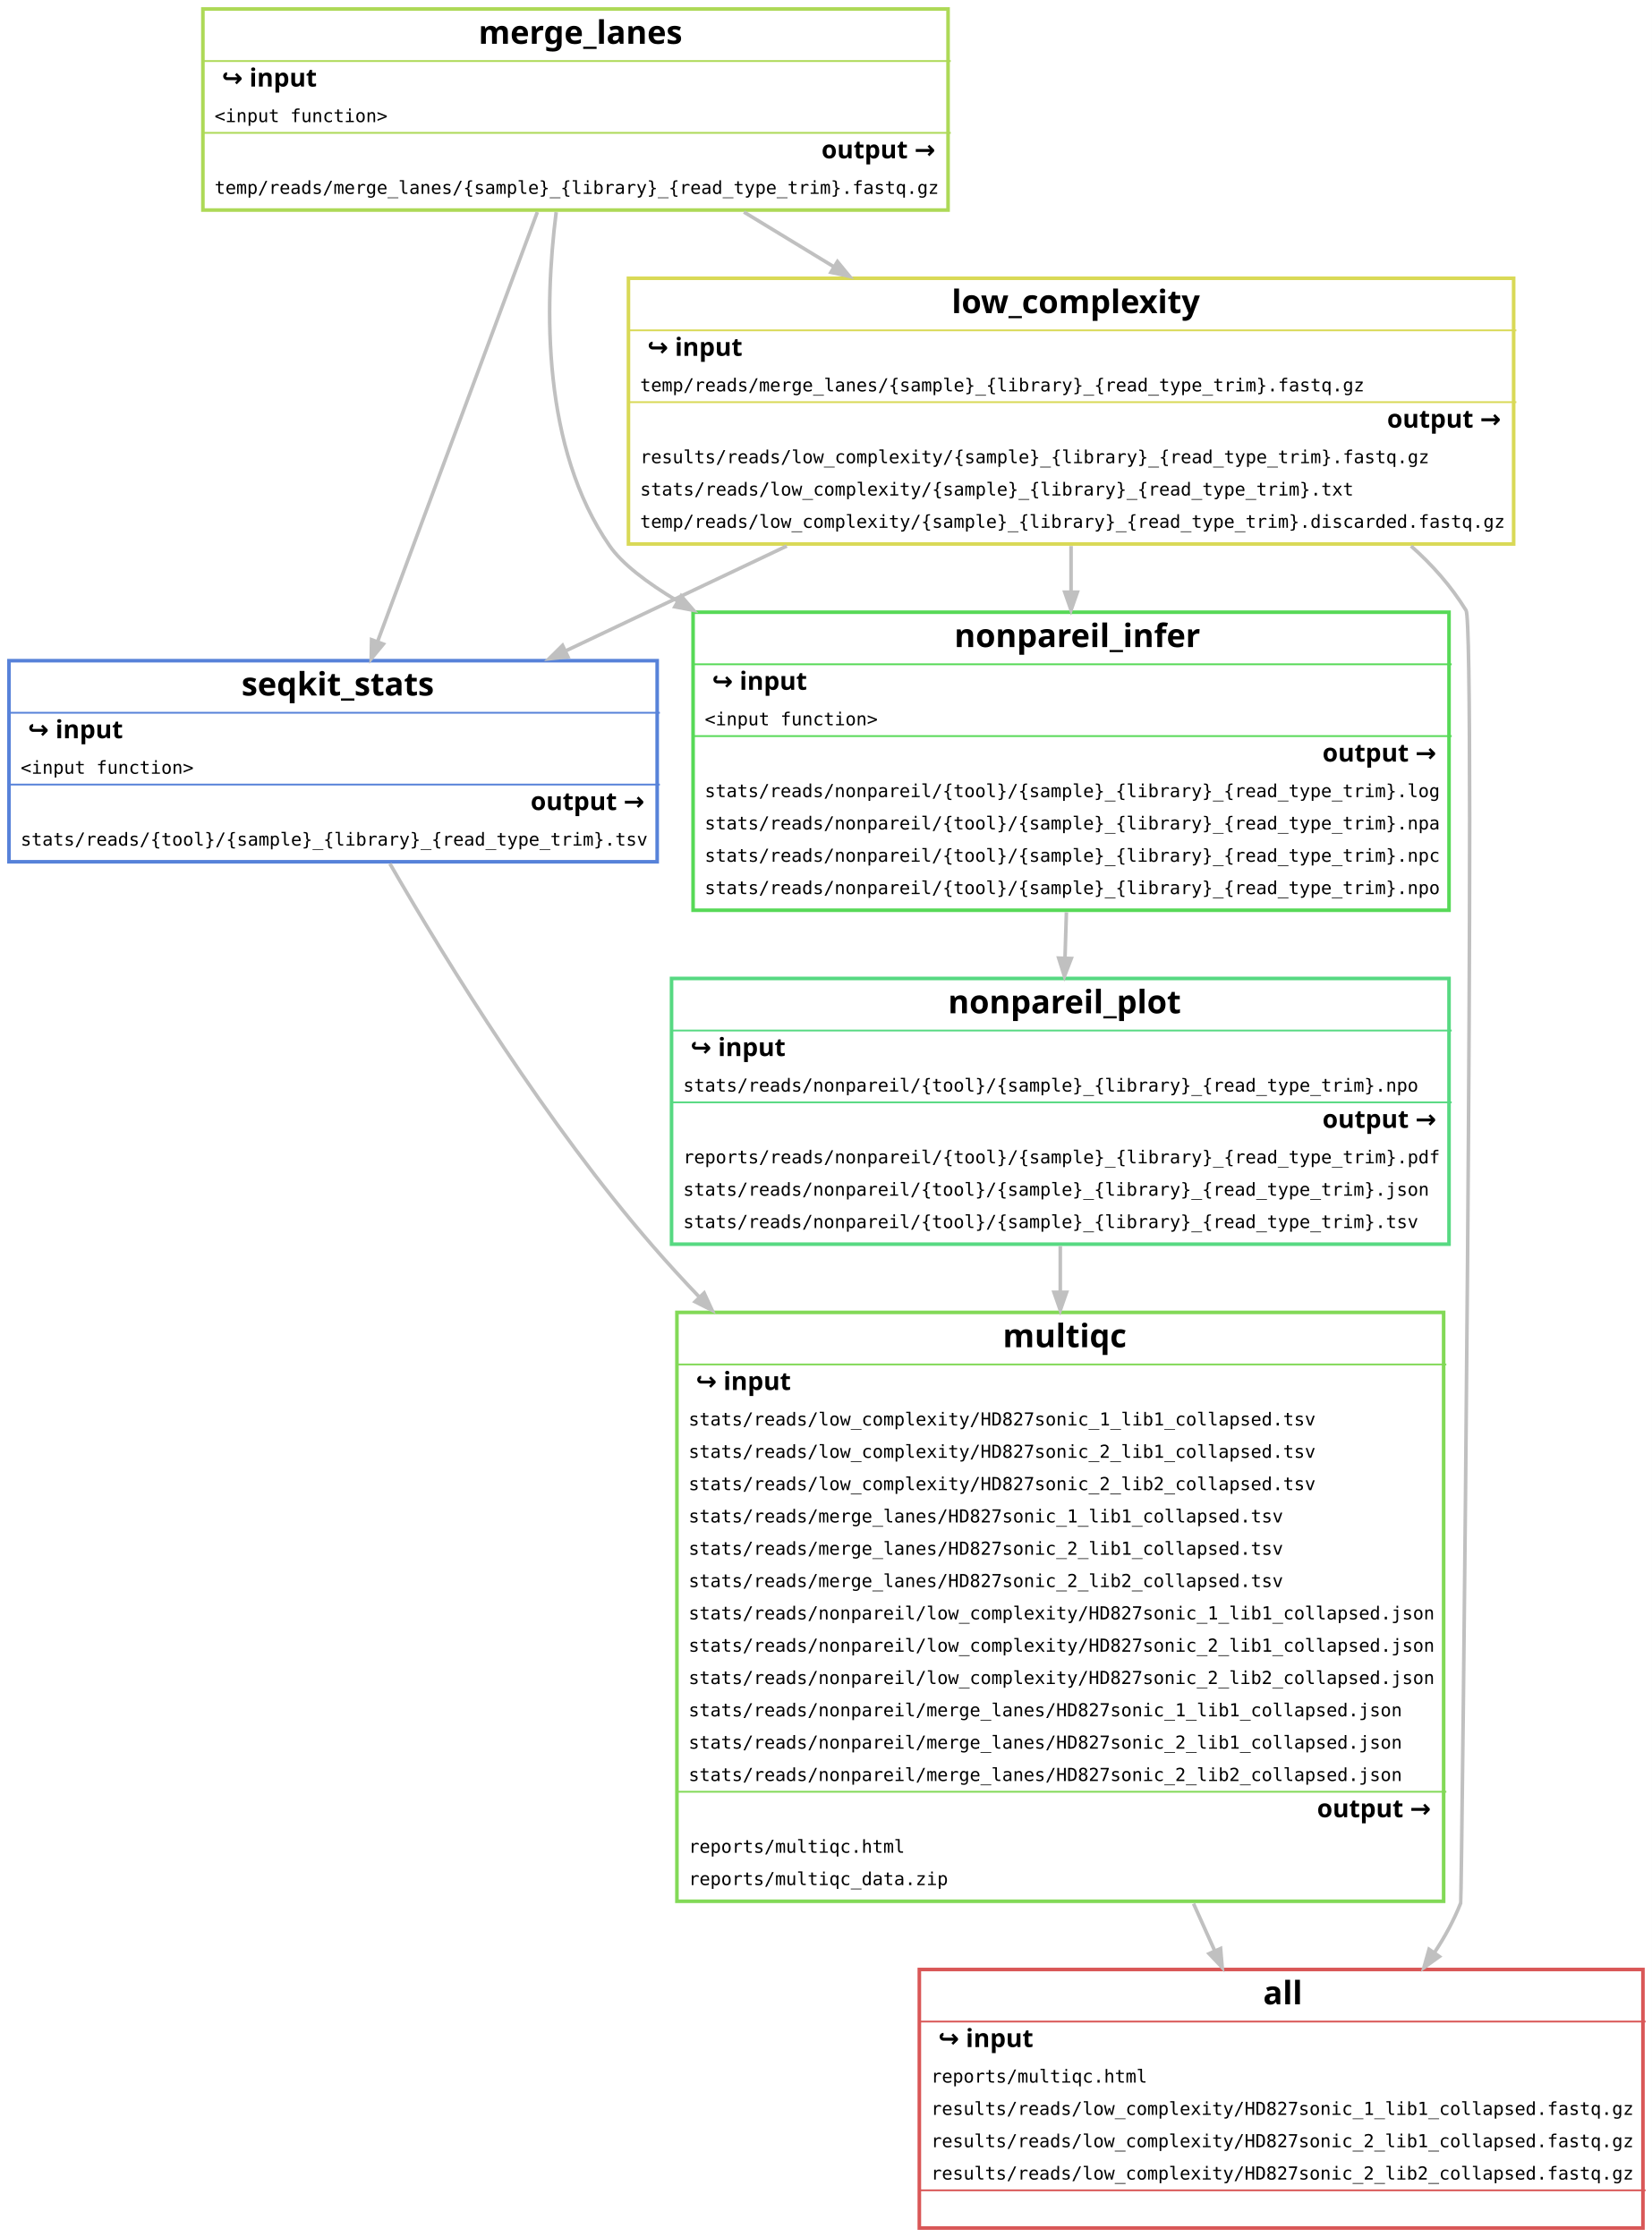
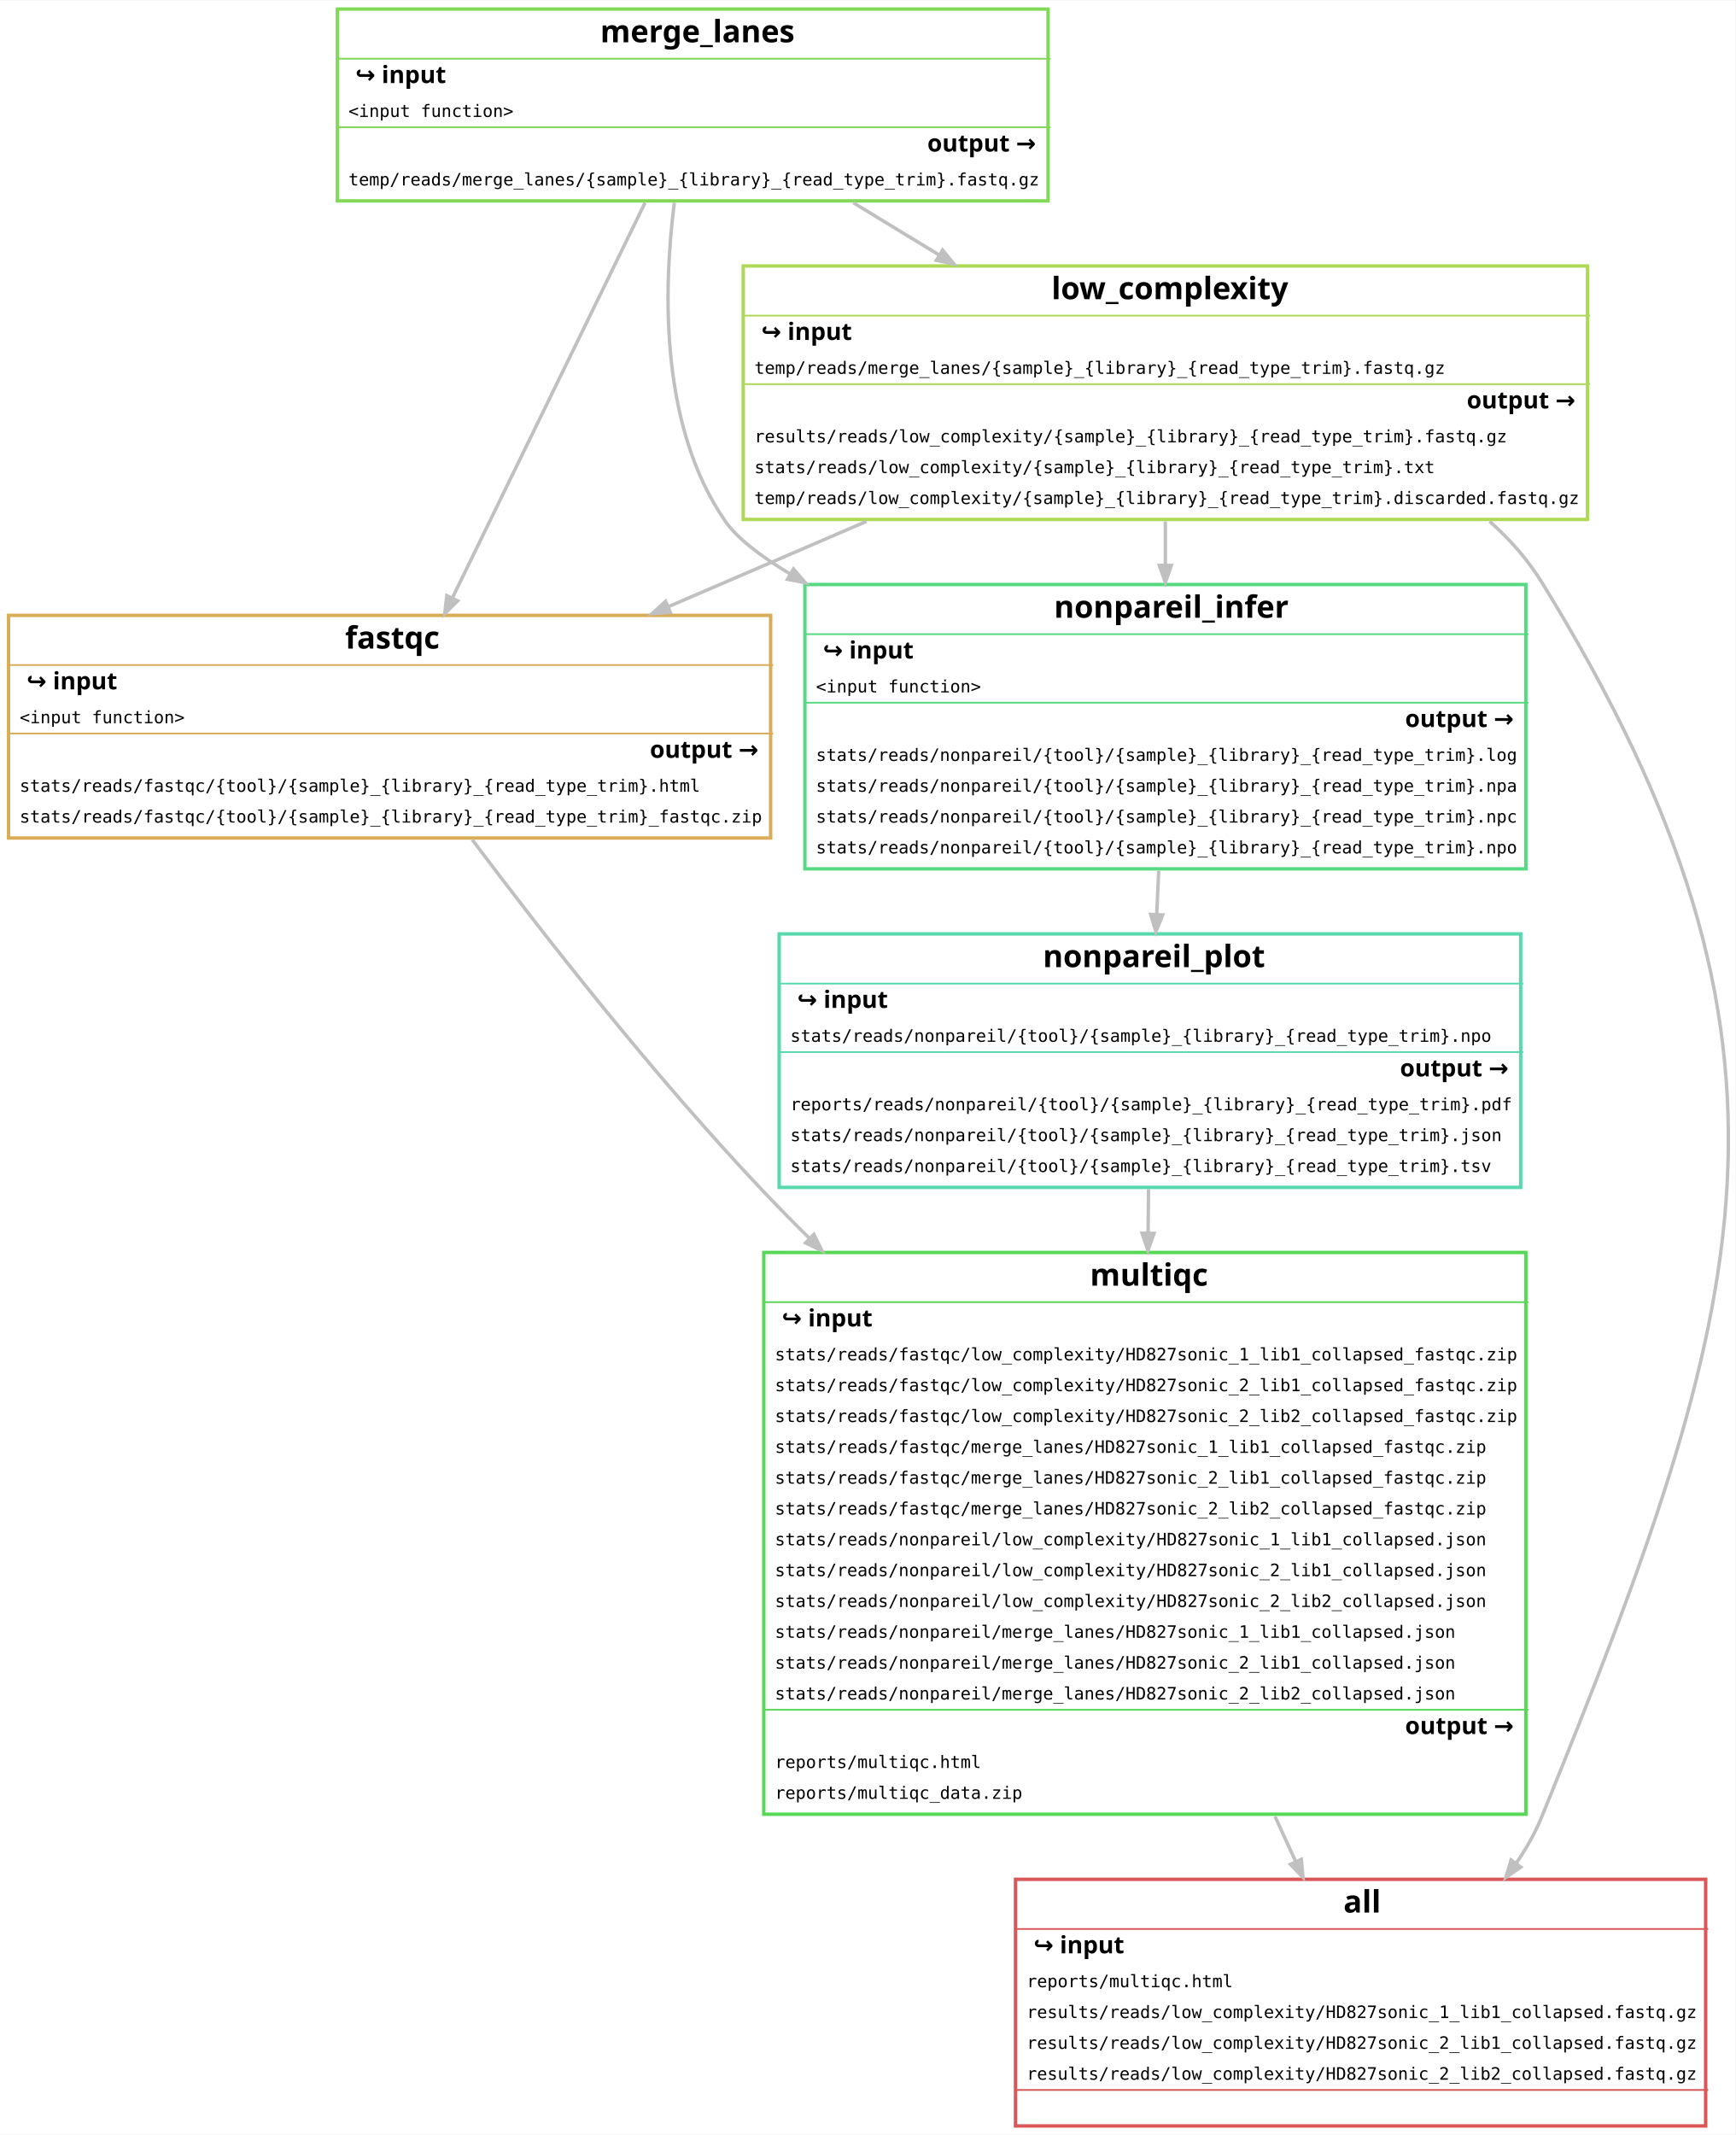
- <svg xmlns="http://www.w3.org/2000/svg" width="920pt" height="1246pt" viewBox="0.00 0.00 920.00 1246.00">
+ <svg xmlns="http://www.w3.org/2000/svg" width="1013pt" height="1246pt" viewBox="0.00 0.00 1013.47 1246.00">
  <g id="graph0" class="graph" transform="scale(1 1) rotate(0) translate(4 1242)">
-     <polygon fill="#ffffff" stroke="transparent" points="-4,4 -4,-1242 916,-1242 916,4 -4,4" />
+     <polygon fill="#ffffff" stroke="transparent" points="-4,4 -4,-1242 1009.467,-1242 1009.467,4 -4,4" />
    <g id="node1" class="node">
-       <text text-anchor="start" x="699.5" y="-125.6" font-family="sans" font-weight="bold" font-size="18.00" fill="#000000">all</text>
-       <text text-anchor="start" x="514.5" y="-101.8" font-family="sans" font-size="10.00" fill="#000000"> </text>
-       <text text-anchor="start" x="518.5" y="-101.8" font-family="sans" font-weight="bold" font-size="14.00" fill="#000000">↪ input</text>
-       <text text-anchor="start" x="571.5" y="-101.8" font-family="sans" font-size="10.00" fill="#000000"> </text>
-       <text text-anchor="start" x="514.5" y="-82" font-family="monospace" font-size="10.00" fill="#000000">reports/multiqc.html</text>
-       <text text-anchor="start" x="514.5" y="-64" font-family="monospace" font-size="10.00" fill="#000000">results/reads/low_complexity/HD827sonic_1_lib1_collapsed.fastq.gz</text>
-       <text text-anchor="start" x="514.5" y="-46" font-family="monospace" font-size="10.00" fill="#000000">results/reads/low_complexity/HD827sonic_2_lib1_collapsed.fastq.gz</text>
-       <text text-anchor="start" x="514.5" y="-28" font-family="monospace" font-size="10.00" fill="#000000">results/reads/low_complexity/HD827sonic_2_lib2_collapsed.fastq.gz</text>
-       <text text-anchor="start" x="898.5" y="-10" font-family="sans" font-size="10.00" fill="#000000">  </text>
-       <polygon fill="#d95757" stroke="#d95757" points="508.5,-116 508.5,-116 912.5,-116 912.5,-116 508.5,-116" />
-       <polygon fill="#d95757" stroke="#d95757" points="508.5,-22 508.5,-22 912.5,-22 912.5,-22 508.5,-22" />
-       <polygon fill="none" stroke="#d95757" stroke-width="2" points="508,-1 508,-145 911,-145 911,-1 508,-1" />
+       <text text-anchor="start" x="780.5" y="-125.6" font-family="sans" font-weight="bold" font-size="18.00" fill="#000000">all</text>
+       <text text-anchor="start" x="595.5" y="-101.8" font-family="sans" font-size="10.00" fill="#000000"> </text>
+       <text text-anchor="start" x="599.5" y="-101.8" font-family="sans" font-weight="bold" font-size="14.00" fill="#000000">↪ input</text>
+       <text text-anchor="start" x="652.5" y="-101.8" font-family="sans" font-size="10.00" fill="#000000"> </text>
+       <text text-anchor="start" x="595.5" y="-82" font-family="monospace" font-size="10.00" fill="#000000">reports/multiqc.html</text>
+       <text text-anchor="start" x="595.5" y="-64" font-family="monospace" font-size="10.00" fill="#000000">results/reads/low_complexity/HD827sonic_1_lib1_collapsed.fastq.gz</text>
+       <text text-anchor="start" x="595.5" y="-46" font-family="monospace" font-size="10.00" fill="#000000">results/reads/low_complexity/HD827sonic_2_lib1_collapsed.fastq.gz</text>
+       <text text-anchor="start" x="595.5" y="-28" font-family="monospace" font-size="10.00" fill="#000000">results/reads/low_complexity/HD827sonic_2_lib2_collapsed.fastq.gz</text>
+       <text text-anchor="start" x="979.5" y="-10" font-family="sans" font-size="10.00" fill="#000000">  </text>
+       <polygon fill="#d95757" stroke="#d95757" points="589.5,-116 589.5,-116 993.5,-116 993.5,-116 589.5,-116" />
+       <polygon fill="#d95757" stroke="#d95757" points="589.5,-22 589.5,-22 993.5,-22 993.5,-22 589.5,-22" />
+       <polygon fill="none" stroke="#d95757" stroke-width="2" points="589,-1 589,-145 992,-145 992,-1 589,-1" />
    </g>
    <g id="node2" class="node">
-       <text text-anchor="start" x="554.5" y="-491.6" font-family="sans" font-weight="bold" font-size="18.00" fill="#000000">multiqc</text>
-       <text text-anchor="start" x="379.5" y="-467.8" font-family="sans" font-size="10.00" fill="#000000"> </text>
-       <text text-anchor="start" x="383.5" y="-467.8" font-family="sans" font-weight="bold" font-size="14.00" fill="#000000">↪ input</text>
-       <text text-anchor="start" x="436.5" y="-467.8" font-family="sans" font-size="10.00" fill="#000000"> </text>
-       <text text-anchor="start" x="379.5" y="-448" font-family="monospace" font-size="10.00" fill="#000000">stats/reads/low_complexity/HD827sonic_1_lib1_collapsed.tsv</text>
-       <text text-anchor="start" x="379.5" y="-430" font-family="monospace" font-size="10.00" fill="#000000">stats/reads/low_complexity/HD827sonic_2_lib1_collapsed.tsv</text>
-       <text text-anchor="start" x="379.5" y="-412" font-family="monospace" font-size="10.00" fill="#000000">stats/reads/low_complexity/HD827sonic_2_lib2_collapsed.tsv</text>
-       <text text-anchor="start" x="379.5" y="-394" font-family="monospace" font-size="10.00" fill="#000000">stats/reads/merge_lanes/HD827sonic_1_lib1_collapsed.tsv</text>
-       <text text-anchor="start" x="379.5" y="-376" font-family="monospace" font-size="10.00" fill="#000000">stats/reads/merge_lanes/HD827sonic_2_lib1_collapsed.tsv</text>
-       <text text-anchor="start" x="379.5" y="-358" font-family="monospace" font-size="10.00" fill="#000000">stats/reads/merge_lanes/HD827sonic_2_lib2_collapsed.tsv</text>
-       <text text-anchor="start" x="379.5" y="-340" font-family="monospace" font-size="10.00" fill="#000000">stats/reads/nonpareil/low_complexity/HD827sonic_1_lib1_collapsed.json</text>
-       <text text-anchor="start" x="379.5" y="-322" font-family="monospace" font-size="10.00" fill="#000000">stats/reads/nonpareil/low_complexity/HD827sonic_2_lib1_collapsed.json</text>
-       <text text-anchor="start" x="379.5" y="-304" font-family="monospace" font-size="10.00" fill="#000000">stats/reads/nonpareil/low_complexity/HD827sonic_2_lib2_collapsed.json</text>
-       <text text-anchor="start" x="379.5" y="-286" font-family="monospace" font-size="10.00" fill="#000000">stats/reads/nonpareil/merge_lanes/HD827sonic_1_lib1_collapsed.json</text>
-       <text text-anchor="start" x="379.5" y="-268" font-family="monospace" font-size="10.00" fill="#000000">stats/reads/nonpareil/merge_lanes/HD827sonic_2_lib1_collapsed.json</text>
-       <text text-anchor="start" x="379.5" y="-250" font-family="monospace" font-size="10.00" fill="#000000">stats/reads/nonpareil/merge_lanes/HD827sonic_2_lib2_collapsed.json</text>
-       <text text-anchor="start" x="725.5" y="-229.8" font-family="sans" font-size="10.00" fill="#000000"> </text>
-       <text text-anchor="start" x="729.5" y="-229.8" font-family="sans" font-weight="bold" font-size="14.00" fill="#000000">output →</text>
-       <text text-anchor="start" x="790.5" y="-229.8" font-family="sans" font-size="10.00" fill="#000000"> </text>
-       <text text-anchor="start" x="379.5" y="-210" font-family="monospace" font-size="10.00" fill="#000000">reports/multiqc.html</text>
-       <text text-anchor="start" x="379.5" y="-192" font-family="monospace" font-size="10.00" fill="#000000">reports/multiqc_data.zip</text>
-       <polygon fill="#82d957" stroke="#82d957" points="373.5,-482 373.5,-482 801.5,-482 801.5,-482 373.5,-482" />
-       <polygon fill="#82d957" stroke="#82d957" points="373.5,-244 373.5,-244 801.5,-244 801.5,-244 373.5,-244" />
-       <polygon fill="none" stroke="#82d957" stroke-width="2" points="373,-183 373,-511 800,-511 800,-183 373,-183" />
+       <text text-anchor="start" x="632.5" y="-491.6" font-family="sans" font-weight="bold" font-size="18.00" fill="#000000">multiqc</text>
+       <text text-anchor="start" x="448.5" y="-467.8" font-family="sans" font-size="10.00" fill="#000000"> </text>
+       <text text-anchor="start" x="452.5" y="-467.8" font-family="sans" font-weight="bold" font-size="14.00" fill="#000000">↪ input</text>
+       <text text-anchor="start" x="505.5" y="-467.8" font-family="sans" font-size="10.00" fill="#000000"> </text>
+       <text text-anchor="start" x="448.5" y="-448" font-family="monospace" font-size="10.00" fill="#000000">stats/reads/fastqc/low_complexity/HD827sonic_1_lib1_collapsed_fastqc.zip</text>
+       <text text-anchor="start" x="448.5" y="-430" font-family="monospace" font-size="10.00" fill="#000000">stats/reads/fastqc/low_complexity/HD827sonic_2_lib1_collapsed_fastqc.zip</text>
+       <text text-anchor="start" x="448.5" y="-412" font-family="monospace" font-size="10.00" fill="#000000">stats/reads/fastqc/low_complexity/HD827sonic_2_lib2_collapsed_fastqc.zip</text>
+       <text text-anchor="start" x="448.5" y="-394" font-family="monospace" font-size="10.00" fill="#000000">stats/reads/fastqc/merge_lanes/HD827sonic_1_lib1_collapsed_fastqc.zip</text>
+       <text text-anchor="start" x="448.5" y="-376" font-family="monospace" font-size="10.00" fill="#000000">stats/reads/fastqc/merge_lanes/HD827sonic_2_lib1_collapsed_fastqc.zip</text>
+       <text text-anchor="start" x="448.5" y="-358" font-family="monospace" font-size="10.00" fill="#000000">stats/reads/fastqc/merge_lanes/HD827sonic_2_lib2_collapsed_fastqc.zip</text>
+       <text text-anchor="start" x="448.5" y="-340" font-family="monospace" font-size="10.00" fill="#000000">stats/reads/nonpareil/low_complexity/HD827sonic_1_lib1_collapsed.json</text>
+       <text text-anchor="start" x="448.5" y="-322" font-family="monospace" font-size="10.00" fill="#000000">stats/reads/nonpareil/low_complexity/HD827sonic_2_lib1_collapsed.json</text>
+       <text text-anchor="start" x="448.5" y="-304" font-family="monospace" font-size="10.00" fill="#000000">stats/reads/nonpareil/low_complexity/HD827sonic_2_lib2_collapsed.json</text>
+       <text text-anchor="start" x="448.5" y="-286" font-family="monospace" font-size="10.00" fill="#000000">stats/reads/nonpareil/merge_lanes/HD827sonic_1_lib1_collapsed.json</text>
+       <text text-anchor="start" x="448.5" y="-268" font-family="monospace" font-size="10.00" fill="#000000">stats/reads/nonpareil/merge_lanes/HD827sonic_2_lib1_collapsed.json</text>
+       <text text-anchor="start" x="448.5" y="-250" font-family="monospace" font-size="10.00" fill="#000000">stats/reads/nonpareil/merge_lanes/HD827sonic_2_lib2_collapsed.json</text>
+       <text text-anchor="start" x="812.5" y="-229.8" font-family="sans" font-size="10.00" fill="#000000"> </text>
+       <text text-anchor="start" x="816.5" y="-229.8" font-family="sans" font-weight="bold" font-size="14.00" fill="#000000">output →</text>
+       <text text-anchor="start" x="877.5" y="-229.8" font-family="sans" font-size="10.00" fill="#000000"> </text>
+       <text text-anchor="start" x="448.5" y="-210" font-family="monospace" font-size="10.00" fill="#000000">reports/multiqc.html</text>
+       <text text-anchor="start" x="448.5" y="-192" font-family="monospace" font-size="10.00" fill="#000000">reports/multiqc_data.zip</text>
+       <polygon fill="#57d957" stroke="#57d957" points="442.5,-482 442.5,-482 888.5,-482 888.5,-482 442.5,-482" />
+       <polygon fill="#57d957" stroke="#57d957" points="442.5,-244 442.5,-244 888.5,-244 888.5,-244 442.5,-244" />
+       <polygon fill="none" stroke="#57d957" stroke-width="2" points="442,-183 442,-511 887,-511 887,-183 442,-183" />
    </g>
    <g id="edge2" class="edge">
-       <path fill="none" stroke="#c0c0c0" stroke-width="2" d="M660.711,-181.686C664.729,-172.735 668.671,-163.953 672.465,-155.501" />
-       <polygon fill="#c0c0c0" stroke="#c0c0c0" stroke-width="2" points="675.779,-156.665 676.681,-146.108 669.393,-153.798 675.779,-156.665" />
+       <path fill="none" stroke="#c0c0c0" stroke-width="2" d="M740.52,-181.686C744.681,-172.639 748.762,-163.764 752.687,-155.229" />
+       <polygon fill="#c0c0c0" stroke="#c0c0c0" stroke-width="2" points="755.883,-156.656 756.881,-146.108 749.523,-153.732 755.883,-156.656" />
    </g>
    <g id="node3" class="node">
-       <text text-anchor="start" x="130.5" y="-854.6" font-family="sans" font-weight="bold" font-size="18.00" fill="#000000">seqkit_stats</text>
-       <text text-anchor="start" x="7.5" y="-830.8" font-family="sans" font-size="10.00" fill="#000000"> </text>
-       <text text-anchor="start" x="11.5" y="-830.8" font-family="sans" font-weight="bold" font-size="14.00" fill="#000000">↪ input</text>
-       <text text-anchor="start" x="64.5" y="-830.8" font-family="sans" font-size="10.00" fill="#000000"> </text>
-       <text text-anchor="start" x="7.5" y="-811" font-family="monospace" font-size="10.00" fill="#000000">&lt;input function&gt;</text>
-       <text text-anchor="start" x="287.5" y="-790.8" font-family="sans" font-size="10.00" fill="#000000"> </text>
-       <text text-anchor="start" x="291.5" y="-790.8" font-family="sans" font-weight="bold" font-size="14.00" fill="#000000">output →</text>
-       <text text-anchor="start" x="352.5" y="-790.8" font-family="sans" font-size="10.00" fill="#000000"> </text>
-       <text text-anchor="start" x="7.5" y="-771" font-family="monospace" font-size="10.00" fill="#000000">stats/reads/{tool}/{sample}_{library}_{read_type_trim}.tsv</text>
-       <polygon fill="#5782d9" stroke="#5782d9" points="1.5,-845 1.5,-845 363.5,-845 363.5,-845 1.5,-845" />
-       <polygon fill="#5782d9" stroke="#5782d9" points="1.5,-805 1.5,-805 363.5,-805 363.5,-805 1.5,-805" />
-       <polygon fill="none" stroke="#5782d9" stroke-width="2" points="1,-762 1,-874 362,-874 362,-762 1,-762" />
+       <text text-anchor="start" x="197.5" y="-863.6" font-family="sans" font-weight="bold" font-size="18.00" fill="#000000">fastqc</text>
+       <text text-anchor="start" x="7.5" y="-839.8" font-family="sans" font-size="10.00" fill="#000000"> </text>
+       <text text-anchor="start" x="11.5" y="-839.8" font-family="sans" font-weight="bold" font-size="14.00" fill="#000000">↪ input</text>
+       <text text-anchor="start" x="64.5" y="-839.8" font-family="sans" font-size="10.00" fill="#000000"> </text>
+       <text text-anchor="start" x="7.5" y="-820" font-family="monospace" font-size="10.00" fill="#000000">&lt;input function&gt;</text>
+       <text text-anchor="start" x="371.5" y="-799.8" font-family="sans" font-size="10.00" fill="#000000"> </text>
+       <text text-anchor="start" x="375.5" y="-799.8" font-family="sans" font-weight="bold" font-size="14.00" fill="#000000">output →</text>
+       <text text-anchor="start" x="436.5" y="-799.8" font-family="sans" font-size="10.00" fill="#000000"> </text>
+       <text text-anchor="start" x="7.5" y="-780" font-family="monospace" font-size="10.00" fill="#000000">stats/reads/fastqc/{tool}/{sample}_{library}_{read_type_trim}.html</text>
+       <text text-anchor="start" x="7.5" y="-762" font-family="monospace" font-size="10.00" fill="#000000">stats/reads/fastqc/{tool}/{sample}_{library}_{read_type_trim}_fastqc.zip</text>
+       <polygon fill="#d9ad57" stroke="#d9ad57" points="1.5,-854 1.5,-854 447.5,-854 447.5,-854 1.5,-854" />
+       <polygon fill="#d9ad57" stroke="#d9ad57" points="1.5,-814 1.5,-814 447.5,-814 447.5,-814 1.5,-814" />
+       <polygon fill="none" stroke="#d9ad57" stroke-width="2" points="1,-753 1,-883 446,-883 446,-753 1,-753" />
+     </g>
+     <g id="edge4" class="edge">
+       <path fill="none" stroke="#c0c0c0" stroke-width="2" d="M271.766,-751.99C313.992,-695.75 378.16,-613.823 440.5,-548 449.519,-538.477 458.923,-528.89 468.549,-519.341" />
+       <polygon fill="#c0c0c0" stroke="#c0c0c0" stroke-width="2" points="471.284,-521.56 475.951,-512.049 466.371,-516.574 471.284,-521.56" />
+     </g>
+     <g id="node4" class="node">
+       <text text-anchor="start" x="346.5" y="-1217.6" font-family="sans" font-weight="bold" font-size="18.00" fill="#000000">merge_lanes</text>
+       <text text-anchor="start" x="199.5" y="-1193.8" font-family="sans" font-size="10.00" fill="#000000"> </text>
+       <text text-anchor="start" x="203.5" y="-1193.8" font-family="sans" font-weight="bold" font-size="14.00" fill="#000000">↪ input</text>
+       <text text-anchor="start" x="256.5" y="-1193.8" font-family="sans" font-size="10.00" fill="#000000"> </text>
+       <text text-anchor="start" x="199.5" y="-1174" font-family="monospace" font-size="10.00" fill="#000000">&lt;input function&gt;</text>
+       <text text-anchor="start" x="533.5" y="-1153.8" font-family="sans" font-size="10.00" fill="#000000"> </text>
+       <text text-anchor="start" x="537.5" y="-1153.8" font-family="sans" font-weight="bold" font-size="14.00" fill="#000000">output →</text>
+       <text text-anchor="start" x="598.5" y="-1153.8" font-family="sans" font-size="10.00" fill="#000000"> </text>
+       <text text-anchor="start" x="199.5" y="-1134" font-family="monospace" font-size="10.00" fill="#000000">temp/reads/merge_lanes/{sample}_{library}_{read_type_trim}.fastq.gz</text>
+       <polygon fill="#82d957" stroke="#82d957" points="193.5,-1208 193.5,-1208 609.5,-1208 609.5,-1208 193.5,-1208" />
+       <polygon fill="#82d957" stroke="#82d957" points="193.5,-1168 193.5,-1168 609.5,-1168 609.5,-1168 193.5,-1168" />
+       <polygon fill="none" stroke="#82d957" stroke-width="2" points="193,-1125 193,-1237 608,-1237 608,-1125 193,-1125" />
+     </g>
+     <g id="edge5" class="edge">
+       <path fill="none" stroke="#c0c0c0" stroke-width="2" d="M372.649,-1123.882C342.275,-1061.59 293.537,-961.634 260.093,-893.047" />
+       <polygon fill="#c0c0c0" stroke="#c0c0c0" stroke-width="2" points="263.213,-891.459 255.684,-884.005 256.921,-894.527 263.213,-891.459" />
+     </g>
+     <g id="node6" class="node">
+       <text text-anchor="start" x="611.5" y="-881.6" font-family="sans" font-weight="bold" font-size="18.00" fill="#000000">nonpareil_infer</text>
+       <text text-anchor="start" x="472.5" y="-857.8" font-family="sans" font-size="10.00" fill="#000000"> </text>
+       <text text-anchor="start" x="476.5" y="-857.8" font-family="sans" font-weight="bold" font-size="14.00" fill="#000000">↪ input</text>
+       <text text-anchor="start" x="529.5" y="-857.8" font-family="sans" font-size="10.00" fill="#000000"> </text>
+       <text text-anchor="start" x="472.5" y="-838" font-family="monospace" font-size="10.00" fill="#000000">&lt;input function&gt;</text>
+       <text text-anchor="start" x="812.5" y="-817.8" font-family="sans" font-size="10.00" fill="#000000"> </text>
+       <text text-anchor="start" x="816.5" y="-817.8" font-family="sans" font-weight="bold" font-size="14.00" fill="#000000">output →</text>
+       <text text-anchor="start" x="877.5" y="-817.8" font-family="sans" font-size="10.00" fill="#000000"> </text>
+       <text text-anchor="start" x="472.5" y="-798" font-family="monospace" font-size="10.00" fill="#000000">stats/reads/nonpareil/{tool}/{sample}_{library}_{read_type_trim}.log</text>
+       <text text-anchor="start" x="472.5" y="-780" font-family="monospace" font-size="10.00" fill="#000000">stats/reads/nonpareil/{tool}/{sample}_{library}_{read_type_trim}.npa</text>
+       <text text-anchor="start" x="472.5" y="-762" font-family="monospace" font-size="10.00" fill="#000000">stats/reads/nonpareil/{tool}/{sample}_{library}_{read_type_trim}.npc</text>
+       <text text-anchor="start" x="472.5" y="-744" font-family="monospace" font-size="10.00" fill="#000000">stats/reads/nonpareil/{tool}/{sample}_{library}_{read_type_trim}.npo</text>
+       <polygon fill="#57d982" stroke="#57d982" points="466.5,-872 466.5,-872 888.5,-872 888.5,-872 466.5,-872" />
+       <polygon fill="#57d982" stroke="#57d982" points="466.5,-832 466.5,-832 888.5,-832 888.5,-832 466.5,-832" />
+       <polygon fill="none" stroke="#57d982" stroke-width="2" points="466,-735 466,-901 887,-901 887,-735 466,-735" />
+     </g>
+     <g id="edge8" class="edge">
+       <path fill="none" stroke="#c0c0c0" stroke-width="2" d="M389.753,-1123.823C383.074,-1070.876 381.84,-992.346 419.5,-938 426.339,-928.13 439.9,-917.666 457.373,-907.192" />
+       <polygon fill="#c0c0c0" stroke="#c0c0c0" stroke-width="2" points="459.351,-910.091 466.252,-902.052 455.844,-904.033 459.351,-910.091" />
+     </g>
+     <g id="node7" class="node">
+       <text text-anchor="start" x="610" y="-1067.6" font-family="sans" font-weight="bold" font-size="18.00" fill="#000000">low_complexity</text>
+       <text text-anchor="start" x="436.5" y="-1043.8" font-family="sans" font-size="10.00" fill="#000000"> </text>
+       <text text-anchor="start" x="440.5" y="-1043.8" font-family="sans" font-weight="bold" font-size="14.00" fill="#000000">↪ input</text>
+       <text text-anchor="start" x="493.5" y="-1043.8" font-family="sans" font-size="10.00" fill="#000000"> </text>
+       <text text-anchor="start" x="436.5" y="-1024" font-family="monospace" font-size="10.00" fill="#000000">temp/reads/merge_lanes/{sample}_{library}_{read_type_trim}.fastq.gz</text>
+       <text text-anchor="start" x="848.5" y="-1003.8" font-family="sans" font-size="10.00" fill="#000000"> </text>
+       <text text-anchor="start" x="852.5" y="-1003.8" font-family="sans" font-weight="bold" font-size="14.00" fill="#000000">output →</text>
+       <text text-anchor="start" x="913.5" y="-1003.8" font-family="sans" font-size="10.00" fill="#000000"> </text>
+       <text text-anchor="start" x="436.5" y="-984" font-family="monospace" font-size="10.00" fill="#000000">results/reads/low_complexity/{sample}_{library}_{read_type_trim}.fastq.gz</text>
+       <text text-anchor="start" x="436.5" y="-966" font-family="monospace" font-size="10.00" fill="#000000">stats/reads/low_complexity/{sample}_{library}_{read_type_trim}.txt</text>
+       <text text-anchor="start" x="436.5" y="-948" font-family="monospace" font-size="10.00" fill="#000000">temp/reads/low_complexity/{sample}_{library}_{read_type_trim}.discarded.fastq.gz</text>
+       <polygon fill="#add957" stroke="#add957" points="430.5,-1058 430.5,-1058 924.5,-1058 924.5,-1058 430.5,-1058" />
+       <polygon fill="#add957" stroke="#add957" points="430.5,-1018 430.5,-1018 924.5,-1018 924.5,-1018 430.5,-1018" />
+       <polygon fill="none" stroke="#add957" stroke-width="2" points="430,-939 430,-1087 923,-1087 923,-939 430,-939" />
+     </g>
+     <g id="edge10" class="edge">
+       <path fill="none" stroke="#c0c0c0" stroke-width="2" d="M494.326,-1123.888C510.429,-1114.087 527.428,-1103.739 544.311,-1093.463" />
+       <polygon fill="#c0c0c0" stroke="#c0c0c0" stroke-width="2" points="546.402,-1096.287 553.124,-1088.098 542.762,-1090.308 546.402,-1096.287" />
+     </g>
+     <g id="node5" class="node">
+       <text text-anchor="start" x="605" y="-677.6" font-family="sans" font-weight="bold" font-size="18.00" fill="#000000">nonpareil_plot</text>
+       <text text-anchor="start" x="457.5" y="-653.8" font-family="sans" font-size="10.00" fill="#000000"> </text>
+       <text text-anchor="start" x="461.5" y="-653.8" font-family="sans" font-weight="bold" font-size="14.00" fill="#000000">↪ input</text>
+       <text text-anchor="start" x="514.5" y="-653.8" font-family="sans" font-size="10.00" fill="#000000"> </text>
+       <text text-anchor="start" x="457.5" y="-634" font-family="monospace" font-size="10.00" fill="#000000">stats/reads/nonpareil/{tool}/{sample}_{library}_{read_type_trim}.npo</text>
+       <text text-anchor="start" x="809.5" y="-613.8" font-family="sans" font-size="10.00" fill="#000000"> </text>
+       <text text-anchor="start" x="813.5" y="-613.8" font-family="sans" font-weight="bold" font-size="14.00" fill="#000000">output →</text>
+       <text text-anchor="start" x="874.5" y="-613.8" font-family="sans" font-size="10.00" fill="#000000"> </text>
+       <text text-anchor="start" x="457.5" y="-594" font-family="monospace" font-size="10.00" fill="#000000">reports/reads/nonpareil/{tool}/{sample}_{library}_{read_type_trim}.pdf</text>
+       <text text-anchor="start" x="457.5" y="-576" font-family="monospace" font-size="10.00" fill="#000000">stats/reads/nonpareil/{tool}/{sample}_{library}_{read_type_trim}.json</text>
+       <text text-anchor="start" x="457.5" y="-558" font-family="monospace" font-size="10.00" fill="#000000">stats/reads/nonpareil/{tool}/{sample}_{library}_{read_type_trim}.tsv</text>
+       <polygon fill="#57d9ad" stroke="#57d9ad" points="451.5,-668 451.5,-668 885.5,-668 885.5,-668 451.5,-668" />
+       <polygon fill="#57d9ad" stroke="#57d9ad" points="451.5,-628 451.5,-628 885.5,-628 885.5,-628 451.5,-628" />
+       <polygon fill="none" stroke="#57d9ad" stroke-width="2" points="451,-549 451,-697 884,-697 884,-549 451,-549" />
    </g>
    <g id="edge3" class="edge">
-       <path fill="none" stroke="#c0c0c0" stroke-width="2" d="M213.143,-760.933C245.996,-704.089 300.733,-615.757 359.5,-548 367.814,-538.414 376.575,-528.852 385.625,-519.393" />
-       <polygon fill="#c0c0c0" stroke="#c0c0c0" stroke-width="2" points="388.163,-521.803 392.599,-512.181 383.131,-516.936 388.163,-521.803" />
+       <path fill="none" stroke="#c0c0c0" stroke-width="2" d="M666.684,-547.946C666.595,-539.712 666.501,-531.097 666.405,-522.261" />
+       <polygon fill="#c0c0c0" stroke="#c0c0c0" stroke-width="2" points="669.904,-522.162 666.296,-512.201 662.905,-522.239 669.904,-522.162" />
    </g>
-     <g id="node4" class="node">
-       <text text-anchor="start" x="262.5" y="-1217.6" font-family="sans" font-weight="bold" font-size="18.00" fill="#000000">merge_lanes</text>
-       <text text-anchor="start" x="115.5" y="-1193.8" font-family="sans" font-size="10.00" fill="#000000"> </text>
-       <text text-anchor="start" x="119.5" y="-1193.8" font-family="sans" font-weight="bold" font-size="14.00" fill="#000000">↪ input</text>
-       <text text-anchor="start" x="172.5" y="-1193.8" font-family="sans" font-size="10.00" fill="#000000"> </text>
-       <text text-anchor="start" x="115.5" y="-1174" font-family="monospace" font-size="10.00" fill="#000000">&lt;input function&gt;</text>
-       <text text-anchor="start" x="449.5" y="-1153.8" font-family="sans" font-size="10.00" fill="#000000"> </text>
-       <text text-anchor="start" x="453.5" y="-1153.8" font-family="sans" font-weight="bold" font-size="14.00" fill="#000000">output →</text>
-       <text text-anchor="start" x="514.5" y="-1153.8" font-family="sans" font-size="10.00" fill="#000000"> </text>
-       <text text-anchor="start" x="115.5" y="-1134" font-family="monospace" font-size="10.00" fill="#000000">temp/reads/merge_lanes/{sample}_{library}_{read_type_trim}.fastq.gz</text>
-       <polygon fill="#add957" stroke="#add957" points="109.5,-1208 109.5,-1208 525.5,-1208 525.5,-1208 109.5,-1208" />
-       <polygon fill="#add957" stroke="#add957" points="109.5,-1168 109.5,-1168 525.5,-1168 525.5,-1168 109.5,-1168" />
-       <polygon fill="none" stroke="#add957" stroke-width="2" points="109,-1125 109,-1237 524,-1237 524,-1125 109,-1125" />
+     <g id="edge7" class="edge">
+       <path fill="none" stroke="#c0c0c0" stroke-width="2" d="M672.618,-733.888C672.229,-725.46 671.834,-716.896 671.444,-708.455" />
+       <polygon fill="#c0c0c0" stroke="#c0c0c0" stroke-width="2" points="674.93,-708.065 670.972,-698.237 667.937,-708.388 674.93,-708.065" />
+     </g>
+     <g id="edge1" class="edge">
+       <path fill="none" stroke="#c0c0c0" stroke-width="2" d="M865.825,-937.881C877.708,-927.382 888.203,-915.48 896.5,-902 1064.24,-629.487 1016.893,-478.489 896.5,-182 892.587,-172.363 887.366,-163.109 881.334,-154.35" />
+       <polygon fill="#c0c0c0" stroke="#c0c0c0" stroke-width="2" points="884.041,-152.122 875.318,-146.108 878.387,-156.249 884.041,-152.122" />
    </g>
    <g id="edge6" class="edge">
-       <path fill="none" stroke="#c0c0c0" stroke-width="2" d="M295.258,-1123.882C271.11,-1058.952 231.744,-953.101 206.234,-884.508" />
-       <polygon fill="#c0c0c0" stroke="#c0c0c0" stroke-width="2" points="209.496,-883.237 202.73,-875.084 202.935,-885.677 209.496,-883.237" />
-     </g>
-     <g id="node6" class="node">
-       <text text-anchor="start" x="527.5" y="-881.6" font-family="sans" font-weight="bold" font-size="18.00" fill="#000000">nonpareil_infer</text>
-       <text text-anchor="start" x="388.5" y="-857.8" font-family="sans" font-size="10.00" fill="#000000"> </text>
-       <text text-anchor="start" x="392.5" y="-857.8" font-family="sans" font-weight="bold" font-size="14.00" fill="#000000">↪ input</text>
-       <text text-anchor="start" x="445.5" y="-857.8" font-family="sans" font-size="10.00" fill="#000000"> </text>
-       <text text-anchor="start" x="388.5" y="-838" font-family="monospace" font-size="10.00" fill="#000000">&lt;input function&gt;</text>
-       <text text-anchor="start" x="728.5" y="-817.8" font-family="sans" font-size="10.00" fill="#000000"> </text>
-       <text text-anchor="start" x="732.5" y="-817.8" font-family="sans" font-weight="bold" font-size="14.00" fill="#000000">output →</text>
-       <text text-anchor="start" x="793.5" y="-817.8" font-family="sans" font-size="10.00" fill="#000000"> </text>
-       <text text-anchor="start" x="388.5" y="-798" font-family="monospace" font-size="10.00" fill="#000000">stats/reads/nonpareil/{tool}/{sample}_{library}_{read_type_trim}.log</text>
-       <text text-anchor="start" x="388.5" y="-780" font-family="monospace" font-size="10.00" fill="#000000">stats/reads/nonpareil/{tool}/{sample}_{library}_{read_type_trim}.npa</text>
-       <text text-anchor="start" x="388.5" y="-762" font-family="monospace" font-size="10.00" fill="#000000">stats/reads/nonpareil/{tool}/{sample}_{library}_{read_type_trim}.npc</text>
-       <text text-anchor="start" x="388.5" y="-744" font-family="monospace" font-size="10.00" fill="#000000">stats/reads/nonpareil/{tool}/{sample}_{library}_{read_type_trim}.npo</text>
-       <polygon fill="#57d957" stroke="#57d957" points="382.5,-872 382.5,-872 804.5,-872 804.5,-872 382.5,-872" />
-       <polygon fill="#57d957" stroke="#57d957" points="382.5,-832 382.5,-832 804.5,-832 804.5,-832 382.5,-832" />
-       <polygon fill="none" stroke="#57d957" stroke-width="2" points="382,-735 382,-901 803,-901 803,-735 382,-735" />
+       <path fill="none" stroke="#c0c0c0" stroke-width="2" d="M502.006,-937.887C463.979,-921.518 423.885,-904.259 386.332,-888.093" />
+       <polygon fill="#c0c0c0" stroke="#c0c0c0" stroke-width="2" points="387.411,-884.747 376.842,-884.008 384.644,-891.177 387.411,-884.747" />
    </g>
    <g id="edge9" class="edge">
-       <path fill="none" stroke="#c0c0c0" stroke-width="2" d="M305.753,-1123.823C299.074,-1070.876 297.84,-992.346 335.5,-938 342.339,-928.13 355.9,-917.666 373.373,-907.192" />
-       <polygon fill="#c0c0c0" stroke="#c0c0c0" stroke-width="2" points="375.351,-910.091 382.252,-902.052 371.844,-904.033 375.351,-910.091" />
-     </g>
-     <g id="node7" class="node">
-       <text text-anchor="start" x="526" y="-1067.6" font-family="sans" font-weight="bold" font-size="18.00" fill="#000000">low_complexity</text>
-       <text text-anchor="start" x="352.5" y="-1043.8" font-family="sans" font-size="10.00" fill="#000000"> </text>
-       <text text-anchor="start" x="356.5" y="-1043.8" font-family="sans" font-weight="bold" font-size="14.00" fill="#000000">↪ input</text>
-       <text text-anchor="start" x="409.5" y="-1043.8" font-family="sans" font-size="10.00" fill="#000000"> </text>
-       <text text-anchor="start" x="352.5" y="-1024" font-family="monospace" font-size="10.00" fill="#000000">temp/reads/merge_lanes/{sample}_{library}_{read_type_trim}.fastq.gz</text>
-       <text text-anchor="start" x="764.5" y="-1003.8" font-family="sans" font-size="10.00" fill="#000000"> </text>
-       <text text-anchor="start" x="768.5" y="-1003.8" font-family="sans" font-weight="bold" font-size="14.00" fill="#000000">output →</text>
-       <text text-anchor="start" x="829.5" y="-1003.8" font-family="sans" font-size="10.00" fill="#000000"> </text>
-       <text text-anchor="start" x="352.5" y="-984" font-family="monospace" font-size="10.00" fill="#000000">results/reads/low_complexity/{sample}_{library}_{read_type_trim}.fastq.gz</text>
-       <text text-anchor="start" x="352.5" y="-966" font-family="monospace" font-size="10.00" fill="#000000">stats/reads/low_complexity/{sample}_{library}_{read_type_trim}.txt</text>
-       <text text-anchor="start" x="352.5" y="-948" font-family="monospace" font-size="10.00" fill="#000000">temp/reads/low_complexity/{sample}_{library}_{read_type_trim}.discarded.fastq.gz</text>
-       <polygon fill="#d9d957" stroke="#d9d957" points="346.5,-1058 346.5,-1058 840.5,-1058 840.5,-1058 346.5,-1058" />
-       <polygon fill="#d9d957" stroke="#d9d957" points="346.5,-1018 346.5,-1018 840.5,-1018 840.5,-1018 346.5,-1018" />
-       <polygon fill="none" stroke="#d9d957" stroke-width="2" points="346,-939 346,-1087 839,-1087 839,-939 346,-939" />
-     </g>
-     <g id="edge10" class="edge">
-       <path fill="none" stroke="#c0c0c0" stroke-width="2" d="M410.326,-1123.888C426.429,-1114.087 443.428,-1103.739 460.311,-1093.463" />
-       <polygon fill="#c0c0c0" stroke="#c0c0c0" stroke-width="2" points="462.402,-1096.287 469.124,-1088.098 458.762,-1090.308 462.402,-1096.287" />
-     </g>
-     <g id="node5" class="node">
-       <text text-anchor="start" x="524" y="-677.6" font-family="sans" font-weight="bold" font-size="18.00" fill="#000000">nonpareil_plot</text>
-       <text text-anchor="start" x="376.5" y="-653.8" font-family="sans" font-size="10.00" fill="#000000"> </text>
-       <text text-anchor="start" x="380.5" y="-653.8" font-family="sans" font-weight="bold" font-size="14.00" fill="#000000">↪ input</text>
-       <text text-anchor="start" x="433.5" y="-653.8" font-family="sans" font-size="10.00" fill="#000000"> </text>
-       <text text-anchor="start" x="376.5" y="-634" font-family="monospace" font-size="10.00" fill="#000000">stats/reads/nonpareil/{tool}/{sample}_{library}_{read_type_trim}.npo</text>
-       <text text-anchor="start" x="728.5" y="-613.8" font-family="sans" font-size="10.00" fill="#000000"> </text>
-       <text text-anchor="start" x="732.5" y="-613.8" font-family="sans" font-weight="bold" font-size="14.00" fill="#000000">output →</text>
-       <text text-anchor="start" x="793.5" y="-613.8" font-family="sans" font-size="10.00" fill="#000000"> </text>
-       <text text-anchor="start" x="376.5" y="-594" font-family="monospace" font-size="10.00" fill="#000000">reports/reads/nonpareil/{tool}/{sample}_{library}_{read_type_trim}.pdf</text>
-       <text text-anchor="start" x="376.5" y="-576" font-family="monospace" font-size="10.00" fill="#000000">stats/reads/nonpareil/{tool}/{sample}_{library}_{read_type_trim}.json</text>
-       <text text-anchor="start" x="376.5" y="-558" font-family="monospace" font-size="10.00" fill="#000000">stats/reads/nonpareil/{tool}/{sample}_{library}_{read_type_trim}.tsv</text>
-       <polygon fill="#57d982" stroke="#57d982" points="370.5,-668 370.5,-668 804.5,-668 804.5,-668 370.5,-668" />
-       <polygon fill="#57d982" stroke="#57d982" points="370.5,-628 370.5,-628 804.5,-628 804.5,-628 370.5,-628" />
-       <polygon fill="none" stroke="#57d982" stroke-width="2" points="370,-549 370,-697 803,-697 803,-549 370,-549" />
-     </g>
-     <g id="edge4" class="edge">
-       <path fill="none" stroke="#c0c0c0" stroke-width="2" d="M586.5,-547.946C586.5,-539.712 586.5,-531.097 586.5,-522.261" />
-       <polygon fill="#c0c0c0" stroke="#c0c0c0" stroke-width="2" points="590,-522.201 586.5,-512.201 583,-522.201 590,-522.201" />
-     </g>
-     <g id="edge7" class="edge">
-       <path fill="none" stroke="#c0c0c0" stroke-width="2" d="M589.912,-733.888C589.653,-725.46 589.389,-716.896 589.129,-708.455" />
-       <polygon fill="#c0c0c0" stroke="#c0c0c0" stroke-width="2" points="592.621,-708.124 588.815,-698.237 585.624,-708.34 592.621,-708.124" />
-     </g>
-     <g id="edge1" class="edge">
-       <path fill="none" stroke="#c0c0c0" stroke-width="2" d="M781.825,-937.881C793.708,-927.382 804.203,-915.48 812.5,-902 818.147,-892.825 810.049,-183.394 809.5,-182 805.719,-172.403 800.664,-163.135 794.826,-154.328" />
-       <polygon fill="#c0c0c0" stroke="#c0c0c0" stroke-width="2" points="797.613,-152.207 789.005,-146.03 791.882,-156.227 797.613,-152.207" />
-     </g>
-     <g id="edge5" class="edge">
-       <path fill="none" stroke="#c0c0c0" stroke-width="2" d="M434.185,-937.887C393.466,-918.568 350.135,-898.009 311.065,-879.472" />
-       <polygon fill="#c0c0c0" stroke="#c0c0c0" stroke-width="2" points="312.289,-876.179 301.754,-875.055 309.288,-882.503 312.289,-876.179" />
-     </g>
-     <g id="edge8" class="edge">
-       <path fill="none" stroke="#c0c0c0" stroke-width="2" d="M592.5,-937.887C592.5,-929.481 592.5,-920.841 592.5,-912.235" />
-       <polygon fill="#c0c0c0" stroke="#c0c0c0" stroke-width="2" points="596,-912.164 592.5,-902.164 589,-912.164 596,-912.164" />
+       <path fill="none" stroke="#c0c0c0" stroke-width="2" d="M676.5,-937.887C676.5,-929.481 676.5,-920.841 676.5,-912.235" />
+       <polygon fill="#c0c0c0" stroke="#c0c0c0" stroke-width="2" points="680,-912.164 676.5,-902.164 673,-912.164 680,-912.164" />
    </g>
  </g>
</svg>
